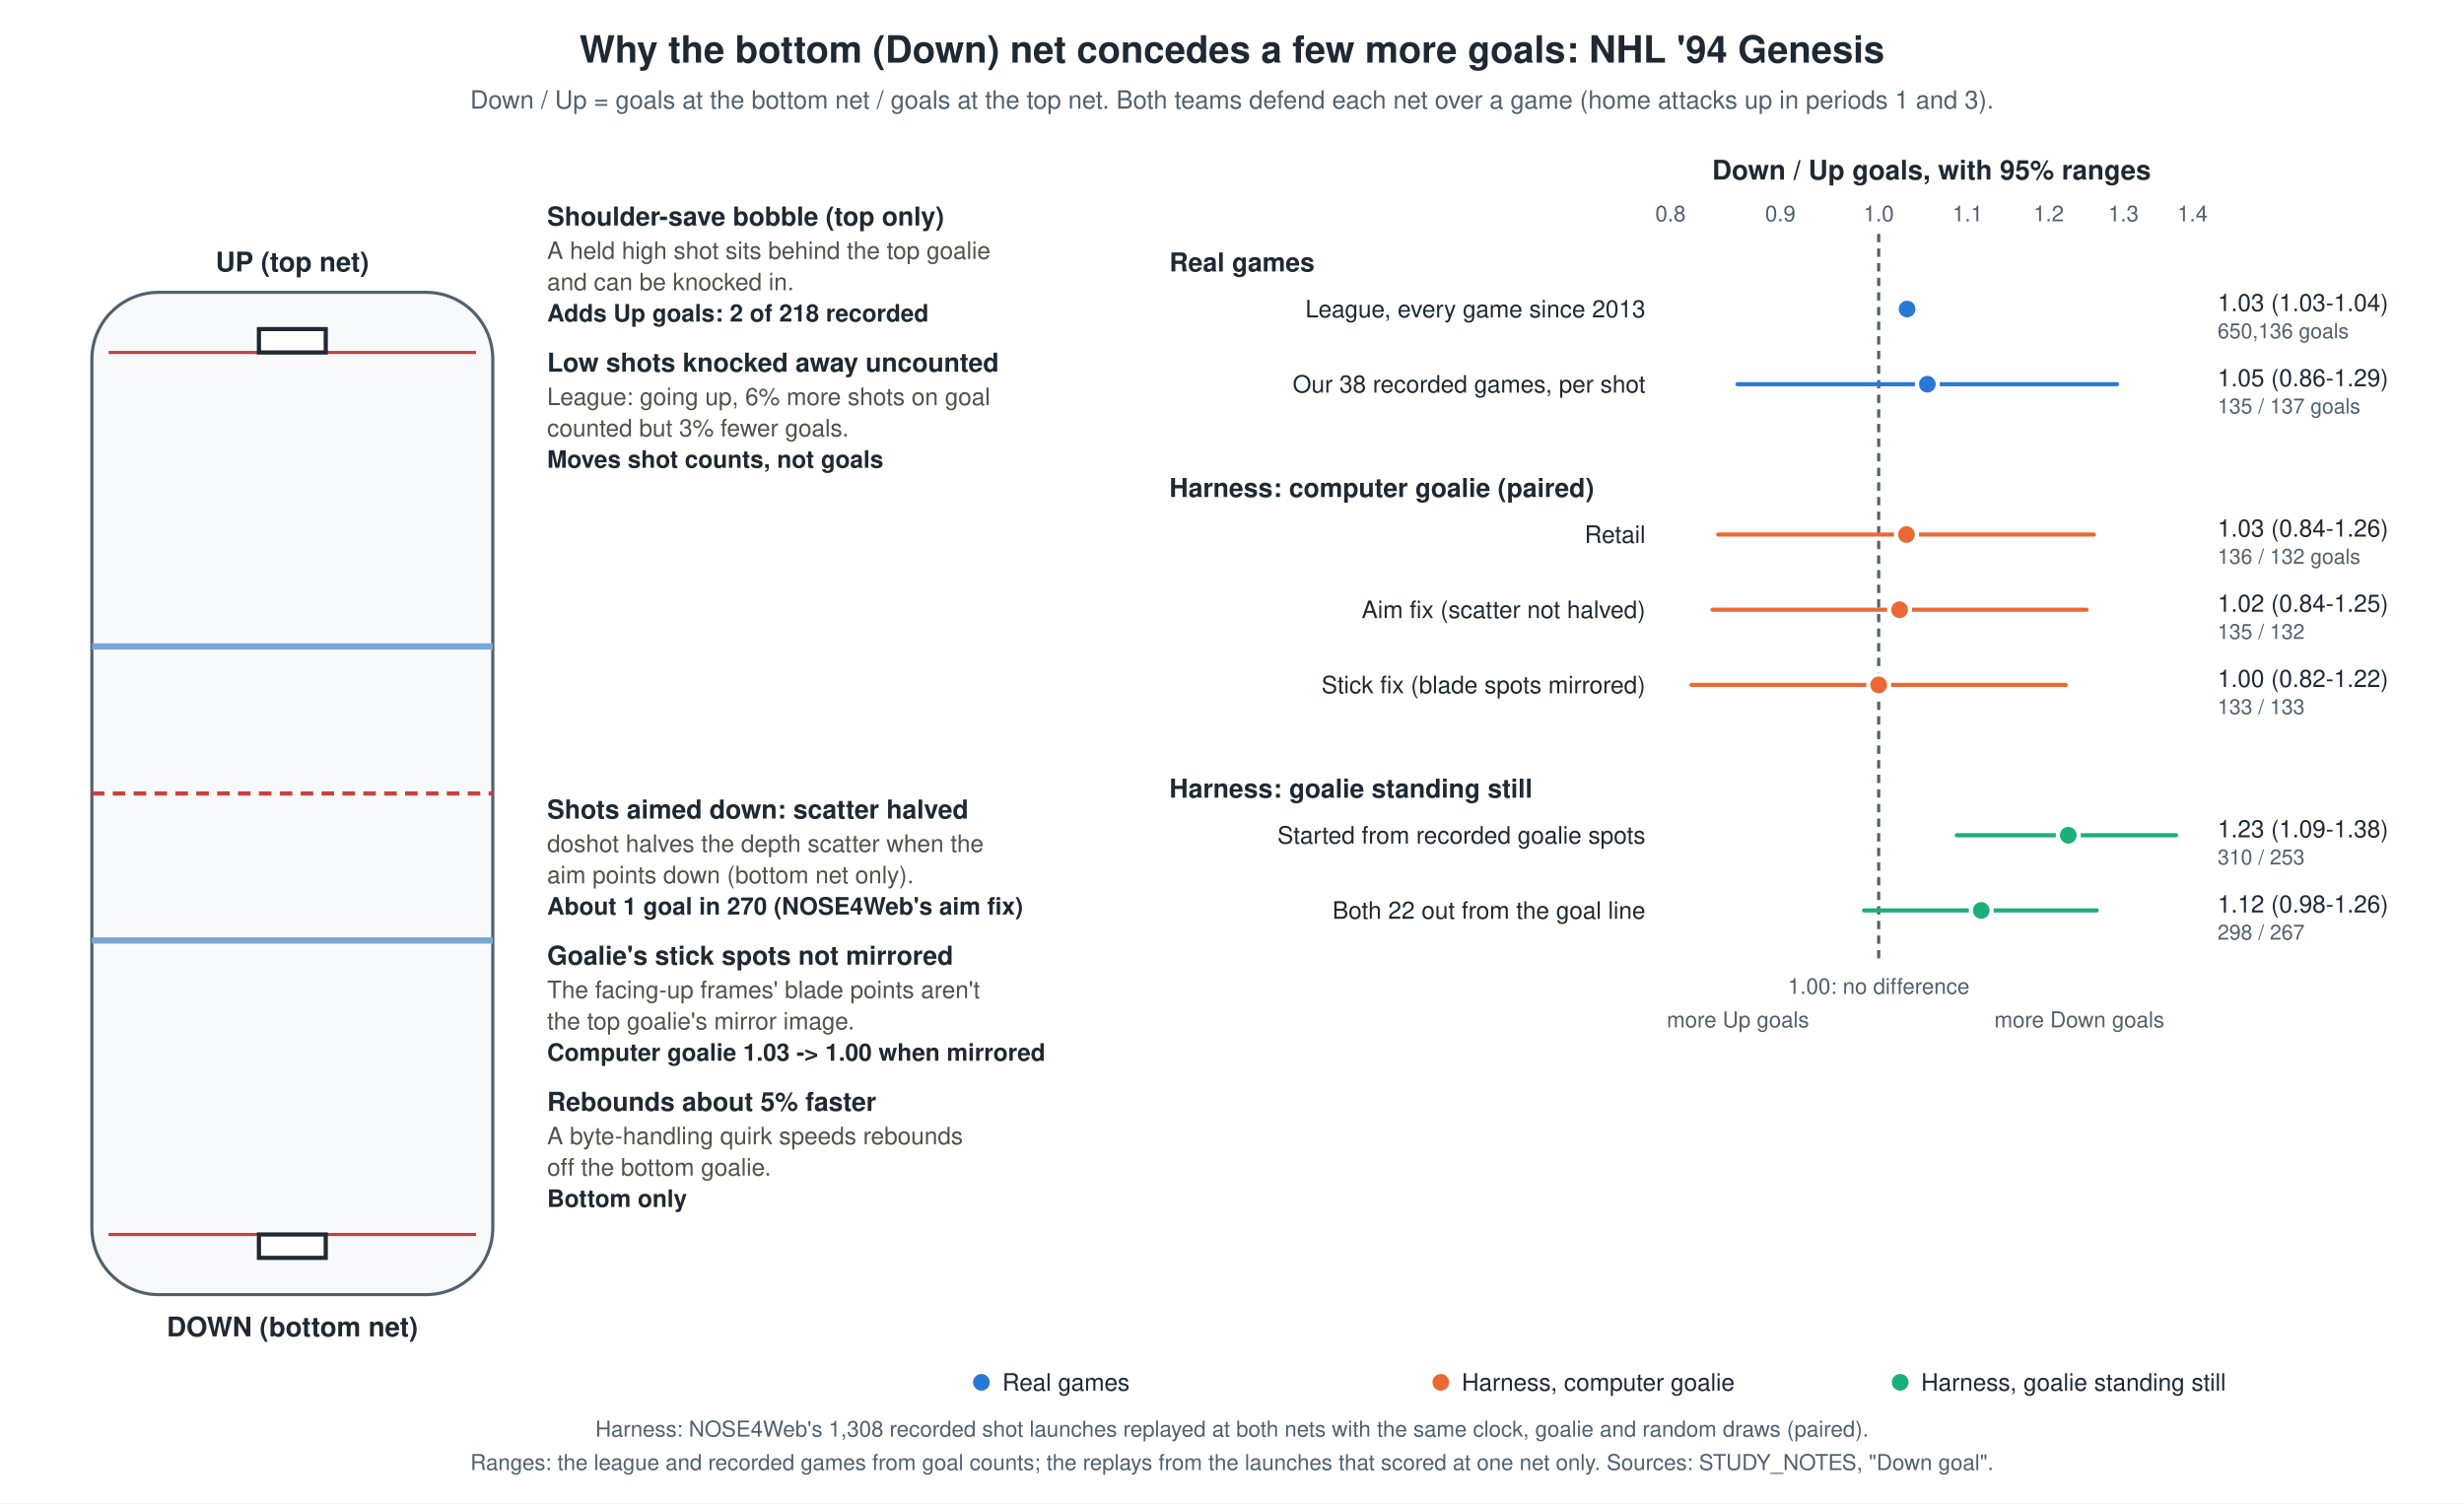
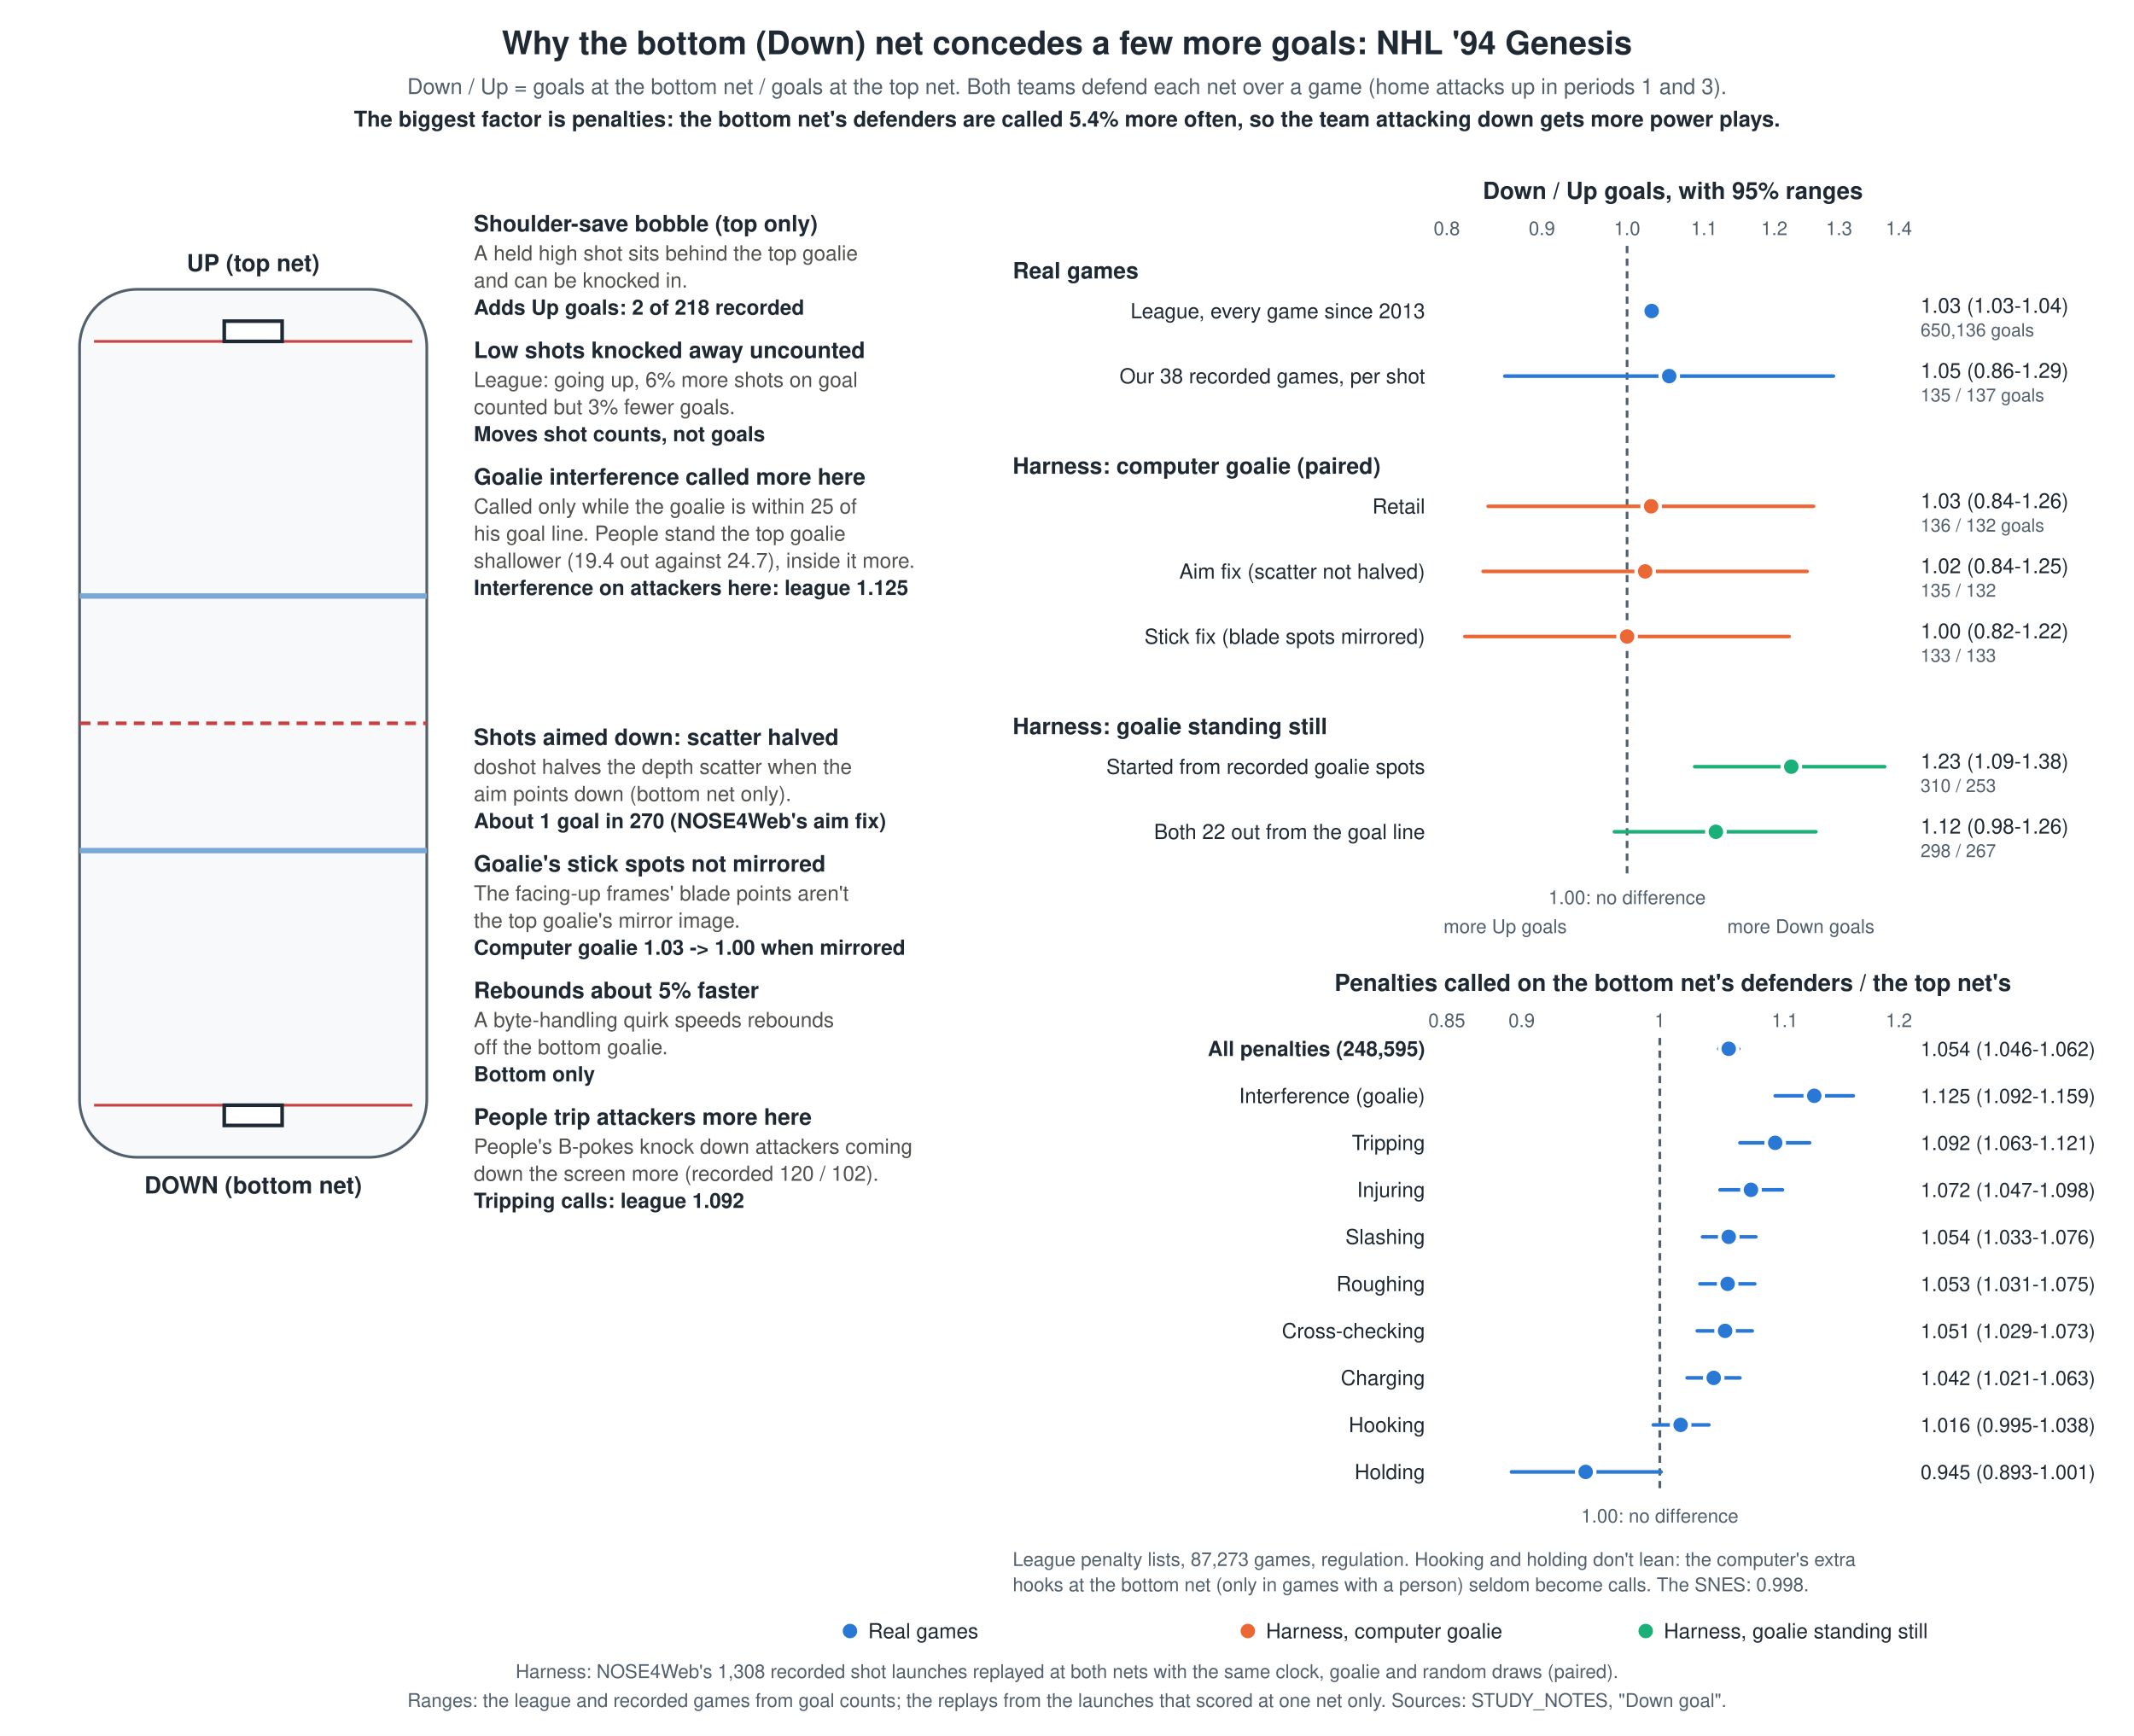
- <svg xmlns="http://www.w3.org/2000/svg" width="1180" height="720" viewBox="0 0 1180 720" font-family="Segoe UI, Helvetica, Arial, sans-serif">
-   <rect width="1180" height="720" fill="#ffffff" />
+ <svg xmlns="http://www.w3.org/2000/svg" width="1180" height="960" viewBox="0 0 1180 960" font-family="Segoe UI, Helvetica, Arial, sans-serif">
+   <rect width="1180" height="960" fill="#ffffff" />
  <defs>
    <marker id="arr" viewBox="0 0 10 10" refX="9" refY="5" markerWidth="7" markerHeight="7" orient="auto-start-reverse">
      <path d="M0,0 L10,5 L0,10 z" fill="#1f2933" />
    </marker>
  </defs>
  <text x="590.0" y="30.0" font-size="18" fill="#1f2933" text-anchor="middle" font-weight="bold">Why the bottom (Down) net concedes a few more goals: NHL '94 Genesis</text>
  <text x="590.0" y="52.0" font-size="12" fill="#52606d" text-anchor="middle" font-weight="normal">Down / Up = goals at the bottom net / goals at the top net. Both teams defend each net over a game (home attacks up in periods 1 and 3).</text>
-   <rect x="44.0" y="140.0" width="192.0" height="480.0" rx="32.0" fill="#f7f9fb" stroke="#52606d" stroke-width="1.5" />
-   <line x1="52.0" y1="168.8" x2="228.0" y2="168.8" stroke="#c94040" stroke-width="1.5" />
-   <line x1="52.0" y1="591.2" x2="228.0" y2="591.2" stroke="#c94040" stroke-width="1.5" />
-   <line x1="44.0" y1="309.6" x2="236.0" y2="309.6" stroke="#7aa7d6" stroke-width="3" />
-   <line x1="44.0" y1="450.4" x2="236.0" y2="450.4" stroke="#7aa7d6" stroke-width="3" />
-   <line x1="44.0" y1="380.0" x2="236.0" y2="380.0" stroke="#c94040" stroke-width="2" stroke-dasharray="6 4" />
-   <rect x="124.0" y="157.6" width="32.0" height="11.2" fill="#ffffff" stroke="#1f2933" stroke-width="2" />
-   <rect x="124.0" y="591.2" width="32.0" height="11.2" fill="#ffffff" stroke="#1f2933" stroke-width="2" />
-   <text x="140.0" y="130.0" font-size="13" fill="#1f2933" text-anchor="middle" font-weight="bold">UP (top net)</text>
-   <text x="140.0" y="640.0" font-size="13" fill="#1f2933" text-anchor="middle" font-weight="bold">DOWN (bottom net)</text>
-   <text x="262.0" y="108.0" font-size="12.5" fill="#1f2933" text-anchor="start" font-weight="bold">Shoulder-save bobble (top only)</text>
-   <text x="262.0" y="124.0" font-size="11.5" fill="#52514e" text-anchor="start" font-weight="normal">A held high shot sits behind the top goalie</text>
-   <text x="262.0" y="139.0" font-size="11.5" fill="#52514e" text-anchor="start" font-weight="normal">and can be knocked in.</text>
-   <text x="262.0" y="154.0" font-size="11.5" fill="#1f2933" text-anchor="start" font-weight="bold">Adds Up goals: 2 of 218 recorded</text>
-   <text x="262.0" y="178.0" font-size="12.5" fill="#1f2933" text-anchor="start" font-weight="bold">Low shots knocked away uncounted</text>
-   <text x="262.0" y="194.0" font-size="11.5" fill="#52514e" text-anchor="start" font-weight="normal">League: going up, 6% more shots on goal</text>
-   <text x="262.0" y="209.0" font-size="11.5" fill="#52514e" text-anchor="start" font-weight="normal">counted but 3% fewer goals.</text>
-   <text x="262.0" y="224.0" font-size="11.5" fill="#1f2933" text-anchor="start" font-weight="bold">Moves shot counts, not goals</text>
-   <text x="262.0" y="392.0" font-size="12.5" fill="#1f2933" text-anchor="start" font-weight="bold">Shots aimed down: scatter halved</text>
-   <text x="262.0" y="408.0" font-size="11.5" fill="#52514e" text-anchor="start" font-weight="normal">doshot halves the depth scatter when the</text>
-   <text x="262.0" y="423.0" font-size="11.5" fill="#52514e" text-anchor="start" font-weight="normal">aim points down (bottom net only).</text>
-   <text x="262.0" y="438.0" font-size="11.5" fill="#1f2933" text-anchor="start" font-weight="bold">About 1 goal in 270 (NOSE4Web's aim fix)</text>
-   <text x="262.0" y="462.0" font-size="12.5" fill="#1f2933" text-anchor="start" font-weight="bold">Goalie's stick spots not mirrored</text>
-   <text x="262.0" y="478.0" font-size="11.5" fill="#52514e" text-anchor="start" font-weight="normal">The facing-up frames' blade points aren't</text>
-   <text x="262.0" y="493.0" font-size="11.5" fill="#52514e" text-anchor="start" font-weight="normal">the top goalie's mirror image.</text>
-   <text x="262.0" y="508.0" font-size="11.5" fill="#1f2933" text-anchor="start" font-weight="bold">Computer goalie 1.03 -&gt; 1.00 when mirrored</text>
-   <text x="262.0" y="532.0" font-size="12.5" fill="#1f2933" text-anchor="start" font-weight="bold">Rebounds about 5% faster</text>
-   <text x="262.0" y="548.0" font-size="11.5" fill="#52514e" text-anchor="start" font-weight="normal">A byte-handling quirk speeds rebounds</text>
-   <text x="262.0" y="563.0" font-size="11.5" fill="#52514e" text-anchor="start" font-weight="normal">off the bottom goalie.</text>
-   <text x="262.0" y="578.0" font-size="11.5" fill="#1f2933" text-anchor="start" font-weight="bold">Bottom only</text>
-   <text x="925.0" y="86.0" font-size="13" fill="#1f2933" text-anchor="middle" font-weight="bold">Down / Up goals, with 95% ranges</text>
-   <text x="800.0" y="106.0" font-size="10.5" fill="#52606d" text-anchor="middle" font-weight="normal">0.8</text>
-   <text x="852.6" y="106.0" font-size="10.5" fill="#52606d" text-anchor="middle" font-weight="normal">0.9</text>
-   <text x="899.7" y="106.0" font-size="10.5" fill="#52606d" text-anchor="middle" font-weight="normal">1.0</text>
-   <text x="942.3" y="106.0" font-size="10.5" fill="#52606d" text-anchor="middle" font-weight="normal">1.1</text>
-   <text x="981.1" y="106.0" font-size="10.5" fill="#52606d" text-anchor="middle" font-weight="normal">1.2</text>
-   <text x="1016.9" y="106.0" font-size="10.5" fill="#52606d" text-anchor="middle" font-weight="normal">1.3</text>
-   <text x="1050.0" y="106.0" font-size="10.5" fill="#52606d" text-anchor="middle" font-weight="normal">1.4</text>
-   <text x="560.0" y="130.0" font-size="12.5" fill="#1f2933" text-anchor="start" font-weight="bold">Real games</text>
-   <text x="788.0" y="152.0" font-size="11.5" fill="#1f2933" text-anchor="end" font-weight="normal">League, every game since 2013</text>
-   <text x="1062.0" y="149.0" font-size="11.5" fill="#1f2933" text-anchor="start" font-weight="normal">1.03 (1.03-1.04)</text>
-   <text x="1062.0" y="162.0" font-size="10" fill="#52606d" text-anchor="start" font-weight="normal">650,136 goals</text>
-   <text x="788.0" y="188.0" font-size="11.5" fill="#1f2933" text-anchor="end" font-weight="normal">Our 38 recorded games, per shot</text>
-   <text x="1062.0" y="185.0" font-size="11.5" fill="#1f2933" text-anchor="start" font-weight="normal">1.05 (0.86-1.29)</text>
-   <text x="1062.0" y="198.0" font-size="10" fill="#52606d" text-anchor="start" font-weight="normal">135 / 137 goals</text>
-   <text x="560.0" y="238.0" font-size="12.5" fill="#1f2933" text-anchor="start" font-weight="bold">Harness: computer goalie (paired)</text>
-   <text x="788.0" y="260.0" font-size="11.5" fill="#1f2933" text-anchor="end" font-weight="normal">Retail</text>
-   <text x="1062.0" y="257.0" font-size="11.5" fill="#1f2933" text-anchor="start" font-weight="normal">1.03 (0.84-1.26)</text>
-   <text x="1062.0" y="270.0" font-size="10" fill="#52606d" text-anchor="start" font-weight="normal">136 / 132 goals</text>
-   <text x="788.0" y="296.0" font-size="11.5" fill="#1f2933" text-anchor="end" font-weight="normal">Aim fix (scatter not halved)</text>
-   <text x="1062.0" y="293.0" font-size="11.5" fill="#1f2933" text-anchor="start" font-weight="normal">1.02 (0.84-1.25)</text>
-   <text x="1062.0" y="306.0" font-size="10" fill="#52606d" text-anchor="start" font-weight="normal">135 / 132</text>
-   <text x="788.0" y="332.0" font-size="11.5" fill="#1f2933" text-anchor="end" font-weight="normal">Stick fix (blade spots mirrored)</text>
-   <text x="1062.0" y="329.0" font-size="11.5" fill="#1f2933" text-anchor="start" font-weight="normal">1.00 (0.82-1.22)</text>
-   <text x="1062.0" y="342.0" font-size="10" fill="#52606d" text-anchor="start" font-weight="normal">133 / 133</text>
-   <text x="560.0" y="382.0" font-size="12.5" fill="#1f2933" text-anchor="start" font-weight="bold">Harness: goalie standing still</text>
-   <text x="788.0" y="404.0" font-size="11.5" fill="#1f2933" text-anchor="end" font-weight="normal">Started from recorded goalie spots</text>
-   <text x="1062.0" y="401.0" font-size="11.5" fill="#1f2933" text-anchor="start" font-weight="normal">1.23 (1.09-1.38)</text>
-   <text x="1062.0" y="414.0" font-size="10" fill="#52606d" text-anchor="start" font-weight="normal">310 / 253</text>
-   <text x="788.0" y="440.0" font-size="11.5" fill="#1f2933" text-anchor="end" font-weight="normal">Both 22 out from the goal line</text>
-   <text x="1062.0" y="437.0" font-size="11.5" fill="#1f2933" text-anchor="start" font-weight="normal">1.12 (0.98-1.26)</text>
-   <text x="1062.0" y="450.0" font-size="10" fill="#52606d" text-anchor="start" font-weight="normal">298 / 267</text>
-   <line x1="899.7" y1="112.0" x2="899.7" y2="460.0" stroke="#52606d" stroke-width="1.5" stroke-dasharray="4 3" />
-   <line x1="911.0" y1="148.0" x2="915.6" y2="148.0" stroke="#2a78d6" stroke-width="2" stroke-linecap="round" />
-   <circle cx="913.3" cy="148.0" r="5.0" fill="#2a78d6" fill-opacity="1" stroke="#ffffff" stroke-width="2" />
-   <line x1="832.1" y1="184.0" x2="1013.8" y2="184.0" stroke="#2a78d6" stroke-width="2" stroke-linecap="round" />
-   <circle cx="923.0" cy="184.0" r="5.0" fill="#2a78d6" fill-opacity="1" stroke="#ffffff" stroke-width="2" />
-   <line x1="822.9" y1="256.0" x2="1002.8" y2="256.0" stroke="#eb6834" stroke-width="2" stroke-linecap="round" />
-   <circle cx="913.0" cy="256.0" r="5.0" fill="#eb6834" fill-opacity="1" stroke="#ffffff" stroke-width="2" />
-   <line x1="820.1" y1="292.0" x2="999.2" y2="292.0" stroke="#eb6834" stroke-width="2" stroke-linecap="round" />
-   <circle cx="909.7" cy="292.0" r="5.0" fill="#eb6834" fill-opacity="1" stroke="#ffffff" stroke-width="2" />
-   <line x1="810.0" y1="328.0" x2="989.3" y2="328.0" stroke="#eb6834" stroke-width="2" stroke-linecap="round" />
-   <circle cx="899.7" cy="328.0" r="5.0" fill="#eb6834" fill-opacity="1" stroke="#ffffff" stroke-width="2" />
-   <line x1="937.1" y1="400.0" x2="1042.1" y2="400.0" stroke="#1baf7a" stroke-width="2" stroke-linecap="round" />
-   <circle cx="990.5" cy="400.0" r="5.0" fill="#1baf7a" fill-opacity="1" stroke="#ffffff" stroke-width="2" />
-   <line x1="892.7" y1="436.0" x2="1004.1" y2="436.0" stroke="#1baf7a" stroke-width="2" stroke-linecap="round" />
-   <circle cx="948.8" cy="436.0" r="5.0" fill="#1baf7a" fill-opacity="1" stroke="#ffffff" stroke-width="2" />
-   <text x="899.7" y="476.0" font-size="10.5" fill="#52606d" text-anchor="middle" font-weight="normal">1.00: no difference</text>
-   <text x="832.3" y="492.0" font-size="10.5" fill="#52606d" text-anchor="middle" font-weight="normal">more Up goals</text>
-   <text x="995.8" y="492.0" font-size="10.5" fill="#52606d" text-anchor="middle" font-weight="normal">more Down goals</text>
-   <circle cx="470.0" cy="662.0" r="5.0" fill="#2a78d6" fill-opacity="1" stroke="#ffffff" stroke-width="2" />
-   <text x="480.0" y="666.0" font-size="11.5" fill="#1f2933" text-anchor="start" font-weight="normal">Real games</text>
-   <circle cx="690.0" cy="662.0" r="5.0" fill="#eb6834" fill-opacity="1" stroke="#ffffff" stroke-width="2" />
-   <text x="700.0" y="666.0" font-size="11.5" fill="#1f2933" text-anchor="start" font-weight="normal">Harness, computer goalie</text>
-   <circle cx="910.0" cy="662.0" r="5.0" fill="#1baf7a" fill-opacity="1" stroke="#ffffff" stroke-width="2" />
-   <text x="920.0" y="666.0" font-size="11.5" fill="#1f2933" text-anchor="start" font-weight="normal">Harness, goalie standing still</text>
-   <text x="590.0" y="688.0" font-size="10.5" fill="#52606d" text-anchor="middle" font-weight="normal">Harness: NOSE4Web's 1,308 recorded shot launches replayed at both nets with the same clock, goalie and random draws (paired).</text>
-   <text x="590.0" y="704.0" font-size="10.5" fill="#52606d" text-anchor="middle" font-weight="normal">Ranges: the league and recorded games from goal counts; the replays from the launches that scored at one net only. Sources: STUDY_NOTES, "Down goal".</text>
+   <text x="590.0" y="70.0" font-size="12" fill="#1f2933" text-anchor="middle" font-weight="bold">The biggest factor is penalties: the bottom net's defenders are called 5.4% more often, so the team attacking down gets more power plays.</text>
+   <rect x="44.0" y="160.0" width="192.0" height="480.0" rx="32.0" fill="#f7f9fb" stroke="#52606d" stroke-width="1.5" />
+   <line x1="52.0" y1="188.8" x2="228.0" y2="188.8" stroke="#c94040" stroke-width="1.5" />
+   <line x1="52.0" y1="611.2" x2="228.0" y2="611.2" stroke="#c94040" stroke-width="1.5" />
+   <line x1="44.0" y1="329.6" x2="236.0" y2="329.6" stroke="#7aa7d6" stroke-width="3" />
+   <line x1="44.0" y1="470.4" x2="236.0" y2="470.4" stroke="#7aa7d6" stroke-width="3" />
+   <line x1="44.0" y1="400.0" x2="236.0" y2="400.0" stroke="#c94040" stroke-width="2" stroke-dasharray="6 4" />
+   <rect x="124.0" y="177.6" width="32.0" height="11.2" fill="#ffffff" stroke="#1f2933" stroke-width="2" />
+   <rect x="124.0" y="611.2" width="32.0" height="11.2" fill="#ffffff" stroke="#1f2933" stroke-width="2" />
+   <text x="140.0" y="150.0" font-size="13" fill="#1f2933" text-anchor="middle" font-weight="bold">UP (top net)</text>
+   <text x="140.0" y="660.0" font-size="13" fill="#1f2933" text-anchor="middle" font-weight="bold">DOWN (bottom net)</text>
+   <text x="262.0" y="128.0" font-size="12.5" fill="#1f2933" text-anchor="start" font-weight="bold">Shoulder-save bobble (top only)</text>
+   <text x="262.0" y="144.0" font-size="11.5" fill="#52514e" text-anchor="start" font-weight="normal">A held high shot sits behind the top goalie</text>
+   <text x="262.0" y="159.0" font-size="11.5" fill="#52514e" text-anchor="start" font-weight="normal">and can be knocked in.</text>
+   <text x="262.0" y="174.0" font-size="11.5" fill="#1f2933" text-anchor="start" font-weight="bold">Adds Up goals: 2 of 218 recorded</text>
+   <text x="262.0" y="198.0" font-size="12.5" fill="#1f2933" text-anchor="start" font-weight="bold">Low shots knocked away uncounted</text>
+   <text x="262.0" y="214.0" font-size="11.5" fill="#52514e" text-anchor="start" font-weight="normal">League: going up, 6% more shots on goal</text>
+   <text x="262.0" y="229.0" font-size="11.5" fill="#52514e" text-anchor="start" font-weight="normal">counted but 3% fewer goals.</text>
+   <text x="262.0" y="244.0" font-size="11.5" fill="#1f2933" text-anchor="start" font-weight="bold">Moves shot counts, not goals</text>
+   <text x="262.0" y="268.0" font-size="12.5" fill="#1f2933" text-anchor="start" font-weight="bold">Goalie interference called more here</text>
+   <text x="262.0" y="284.0" font-size="11.5" fill="#52514e" text-anchor="start" font-weight="normal">Called only while the goalie is within 25 of</text>
+   <text x="262.0" y="299.0" font-size="11.5" fill="#52514e" text-anchor="start" font-weight="normal">his goal line. People stand the top goalie</text>
+   <text x="262.0" y="314.0" font-size="11.5" fill="#52514e" text-anchor="start" font-weight="normal">shallower (19.4 out against 24.7), inside it more.</text>
+   <text x="262.0" y="329.0" font-size="11.5" fill="#1f2933" text-anchor="start" font-weight="bold">Interference on attackers here: league 1.125</text>
+   <text x="262.0" y="412.0" font-size="12.5" fill="#1f2933" text-anchor="start" font-weight="bold">Shots aimed down: scatter halved</text>
+   <text x="262.0" y="428.0" font-size="11.5" fill="#52514e" text-anchor="start" font-weight="normal">doshot halves the depth scatter when the</text>
+   <text x="262.0" y="443.0" font-size="11.5" fill="#52514e" text-anchor="start" font-weight="normal">aim points down (bottom net only).</text>
+   <text x="262.0" y="458.0" font-size="11.5" fill="#1f2933" text-anchor="start" font-weight="bold">About 1 goal in 270 (NOSE4Web's aim fix)</text>
+   <text x="262.0" y="482.0" font-size="12.5" fill="#1f2933" text-anchor="start" font-weight="bold">Goalie's stick spots not mirrored</text>
+   <text x="262.0" y="498.0" font-size="11.5" fill="#52514e" text-anchor="start" font-weight="normal">The facing-up frames' blade points aren't</text>
+   <text x="262.0" y="513.0" font-size="11.5" fill="#52514e" text-anchor="start" font-weight="normal">the top goalie's mirror image.</text>
+   <text x="262.0" y="528.0" font-size="11.5" fill="#1f2933" text-anchor="start" font-weight="bold">Computer goalie 1.03 -&gt; 1.00 when mirrored</text>
+   <text x="262.0" y="552.0" font-size="12.5" fill="#1f2933" text-anchor="start" font-weight="bold">Rebounds about 5% faster</text>
+   <text x="262.0" y="568.0" font-size="11.5" fill="#52514e" text-anchor="start" font-weight="normal">A byte-handling quirk speeds rebounds</text>
+   <text x="262.0" y="583.0" font-size="11.5" fill="#52514e" text-anchor="start" font-weight="normal">off the bottom goalie.</text>
+   <text x="262.0" y="598.0" font-size="11.5" fill="#1f2933" text-anchor="start" font-weight="bold">Bottom only</text>
+   <text x="262.0" y="622.0" font-size="12.5" fill="#1f2933" text-anchor="start" font-weight="bold">People trip attackers more here</text>
+   <text x="262.0" y="638.0" font-size="11.5" fill="#52514e" text-anchor="start" font-weight="normal">People's B-pokes knock down attackers coming</text>
+   <text x="262.0" y="653.0" font-size="11.5" fill="#52514e" text-anchor="start" font-weight="normal">down the screen more (recorded 120 / 102).</text>
+   <text x="262.0" y="668.0" font-size="11.5" fill="#1f2933" text-anchor="start" font-weight="bold">Tripping calls: league 1.092</text>
+   <text x="925.0" y="110.0" font-size="13" fill="#1f2933" text-anchor="middle" font-weight="bold">Down / Up goals, with 95% ranges</text>
+   <text x="800.0" y="130.0" font-size="10.5" fill="#52606d" text-anchor="middle" font-weight="normal">0.8</text>
+   <text x="852.6" y="130.0" font-size="10.5" fill="#52606d" text-anchor="middle" font-weight="normal">0.9</text>
+   <text x="899.7" y="130.0" font-size="10.5" fill="#52606d" text-anchor="middle" font-weight="normal">1.0</text>
+   <text x="942.3" y="130.0" font-size="10.5" fill="#52606d" text-anchor="middle" font-weight="normal">1.1</text>
+   <text x="981.1" y="130.0" font-size="10.5" fill="#52606d" text-anchor="middle" font-weight="normal">1.2</text>
+   <text x="1016.9" y="130.0" font-size="10.5" fill="#52606d" text-anchor="middle" font-weight="normal">1.3</text>
+   <text x="1050.0" y="130.0" font-size="10.5" fill="#52606d" text-anchor="middle" font-weight="normal">1.4</text>
+   <text x="560.0" y="154.0" font-size="12.5" fill="#1f2933" text-anchor="start" font-weight="bold">Real games</text>
+   <text x="788.0" y="176.0" font-size="11.5" fill="#1f2933" text-anchor="end" font-weight="normal">League, every game since 2013</text>
+   <text x="1062.0" y="173.0" font-size="11.5" fill="#1f2933" text-anchor="start" font-weight="normal">1.03 (1.03-1.04)</text>
+   <text x="1062.0" y="186.0" font-size="10" fill="#52606d" text-anchor="start" font-weight="normal">650,136 goals</text>
+   <text x="788.0" y="212.0" font-size="11.5" fill="#1f2933" text-anchor="end" font-weight="normal">Our 38 recorded games, per shot</text>
+   <text x="1062.0" y="209.0" font-size="11.5" fill="#1f2933" text-anchor="start" font-weight="normal">1.05 (0.86-1.29)</text>
+   <text x="1062.0" y="222.0" font-size="10" fill="#52606d" text-anchor="start" font-weight="normal">135 / 137 goals</text>
+   <text x="560.0" y="262.0" font-size="12.5" fill="#1f2933" text-anchor="start" font-weight="bold">Harness: computer goalie (paired)</text>
+   <text x="788.0" y="284.0" font-size="11.5" fill="#1f2933" text-anchor="end" font-weight="normal">Retail</text>
+   <text x="1062.0" y="281.0" font-size="11.5" fill="#1f2933" text-anchor="start" font-weight="normal">1.03 (0.84-1.26)</text>
+   <text x="1062.0" y="294.0" font-size="10" fill="#52606d" text-anchor="start" font-weight="normal">136 / 132 goals</text>
+   <text x="788.0" y="320.0" font-size="11.5" fill="#1f2933" text-anchor="end" font-weight="normal">Aim fix (scatter not halved)</text>
+   <text x="1062.0" y="317.0" font-size="11.5" fill="#1f2933" text-anchor="start" font-weight="normal">1.02 (0.84-1.25)</text>
+   <text x="1062.0" y="330.0" font-size="10" fill="#52606d" text-anchor="start" font-weight="normal">135 / 132</text>
+   <text x="788.0" y="356.0" font-size="11.5" fill="#1f2933" text-anchor="end" font-weight="normal">Stick fix (blade spots mirrored)</text>
+   <text x="1062.0" y="353.0" font-size="11.5" fill="#1f2933" text-anchor="start" font-weight="normal">1.00 (0.82-1.22)</text>
+   <text x="1062.0" y="366.0" font-size="10" fill="#52606d" text-anchor="start" font-weight="normal">133 / 133</text>
+   <text x="560.0" y="406.0" font-size="12.5" fill="#1f2933" text-anchor="start" font-weight="bold">Harness: goalie standing still</text>
+   <text x="788.0" y="428.0" font-size="11.5" fill="#1f2933" text-anchor="end" font-weight="normal">Started from recorded goalie spots</text>
+   <text x="1062.0" y="425.0" font-size="11.5" fill="#1f2933" text-anchor="start" font-weight="normal">1.23 (1.09-1.38)</text>
+   <text x="1062.0" y="438.0" font-size="10" fill="#52606d" text-anchor="start" font-weight="normal">310 / 253</text>
+   <text x="788.0" y="464.0" font-size="11.5" fill="#1f2933" text-anchor="end" font-weight="normal">Both 22 out from the goal line</text>
+   <text x="1062.0" y="461.0" font-size="11.5" fill="#1f2933" text-anchor="start" font-weight="normal">1.12 (0.98-1.26)</text>
+   <text x="1062.0" y="474.0" font-size="10" fill="#52606d" text-anchor="start" font-weight="normal">298 / 267</text>
+   <line x1="899.7" y1="136.0" x2="899.7" y2="484.0" stroke="#52606d" stroke-width="1.5" stroke-dasharray="4 3" />
+   <line x1="911.0" y1="172.0" x2="915.6" y2="172.0" stroke="#2a78d6" stroke-width="2" stroke-linecap="round" />
+   <circle cx="913.3" cy="172.0" r="5.0" fill="#2a78d6" fill-opacity="1" stroke="#ffffff" stroke-width="2" />
+   <line x1="832.1" y1="208.0" x2="1013.8" y2="208.0" stroke="#2a78d6" stroke-width="2" stroke-linecap="round" />
+   <circle cx="923.0" cy="208.0" r="5.0" fill="#2a78d6" fill-opacity="1" stroke="#ffffff" stroke-width="2" />
+   <line x1="822.9" y1="280.0" x2="1002.8" y2="280.0" stroke="#eb6834" stroke-width="2" stroke-linecap="round" />
+   <circle cx="913.0" cy="280.0" r="5.0" fill="#eb6834" fill-opacity="1" stroke="#ffffff" stroke-width="2" />
+   <line x1="820.1" y1="316.0" x2="999.2" y2="316.0" stroke="#eb6834" stroke-width="2" stroke-linecap="round" />
+   <circle cx="909.7" cy="316.0" r="5.0" fill="#eb6834" fill-opacity="1" stroke="#ffffff" stroke-width="2" />
+   <line x1="810.0" y1="352.0" x2="989.3" y2="352.0" stroke="#eb6834" stroke-width="2" stroke-linecap="round" />
+   <circle cx="899.7" cy="352.0" r="5.0" fill="#eb6834" fill-opacity="1" stroke="#ffffff" stroke-width="2" />
+   <line x1="937.1" y1="424.0" x2="1042.1" y2="424.0" stroke="#1baf7a" stroke-width="2" stroke-linecap="round" />
+   <circle cx="990.5" cy="424.0" r="5.0" fill="#1baf7a" fill-opacity="1" stroke="#ffffff" stroke-width="2" />
+   <line x1="892.7" y1="460.0" x2="1004.1" y2="460.0" stroke="#1baf7a" stroke-width="2" stroke-linecap="round" />
+   <circle cx="948.8" cy="460.0" r="5.0" fill="#1baf7a" fill-opacity="1" stroke="#ffffff" stroke-width="2" />
+   <text x="899.7" y="500.0" font-size="10.5" fill="#52606d" text-anchor="middle" font-weight="normal">1.00: no difference</text>
+   <text x="832.3" y="516.0" font-size="10.5" fill="#52606d" text-anchor="middle" font-weight="normal">more Up goals</text>
+   <text x="995.8" y="516.0" font-size="10.5" fill="#52606d" text-anchor="middle" font-weight="normal">more Down goals</text>
+   <text x="925.0" y="548.0" font-size="13" fill="#1f2933" text-anchor="middle" font-weight="bold">Penalties called on the bottom net's defenders / the top net's</text>
+   <text x="800.0" y="568.0" font-size="10.5" fill="#52606d" text-anchor="middle" font-weight="normal">0.85</text>
+   <text x="841.4" y="568.0" font-size="10.5" fill="#52606d" text-anchor="middle" font-weight="normal">0.9</text>
+   <text x="917.8" y="568.0" font-size="10.5" fill="#52606d" text-anchor="middle" font-weight="normal">1</text>
+   <text x="986.9" y="568.0" font-size="10.5" fill="#52606d" text-anchor="middle" font-weight="normal">1.1</text>
+   <text x="1050.0" y="568.0" font-size="10.5" fill="#52606d" text-anchor="middle" font-weight="normal">1.2</text>
+   <text x="788.0" y="584.0" font-size="11.5" fill="#1f2933" text-anchor="end" font-weight="bold">All penalties (248,595)</text>
+   <text x="1062.0" y="584.0" font-size="11" fill="#1f2933" text-anchor="start" font-weight="normal">1.054 (1.046-1.062)</text>
+   <text x="788.0" y="610.0" font-size="11.5" fill="#1f2933" text-anchor="end" font-weight="normal">Interference (goalie)</text>
+   <text x="1062.0" y="610.0" font-size="11" fill="#1f2933" text-anchor="start" font-weight="normal">1.125 (1.092-1.159)</text>
+   <text x="788.0" y="636.0" font-size="11.5" fill="#1f2933" text-anchor="end" font-weight="normal">Tripping</text>
+   <text x="1062.0" y="636.0" font-size="11" fill="#1f2933" text-anchor="start" font-weight="normal">1.092 (1.063-1.121)</text>
+   <text x="788.0" y="662.0" font-size="11.5" fill="#1f2933" text-anchor="end" font-weight="normal">Injuring</text>
+   <text x="1062.0" y="662.0" font-size="11" fill="#1f2933" text-anchor="start" font-weight="normal">1.072 (1.047-1.098)</text>
+   <text x="788.0" y="688.0" font-size="11.5" fill="#1f2933" text-anchor="end" font-weight="normal">Slashing</text>
+   <text x="1062.0" y="688.0" font-size="11" fill="#1f2933" text-anchor="start" font-weight="normal">1.054 (1.033-1.076)</text>
+   <text x="788.0" y="714.0" font-size="11.5" fill="#1f2933" text-anchor="end" font-weight="normal">Roughing</text>
+   <text x="1062.0" y="714.0" font-size="11" fill="#1f2933" text-anchor="start" font-weight="normal">1.053 (1.031-1.075)</text>
+   <text x="788.0" y="740.0" font-size="11.5" fill="#1f2933" text-anchor="end" font-weight="normal">Cross-checking</text>
+   <text x="1062.0" y="740.0" font-size="11" fill="#1f2933" text-anchor="start" font-weight="normal">1.051 (1.029-1.073)</text>
+   <text x="788.0" y="766.0" font-size="11.5" fill="#1f2933" text-anchor="end" font-weight="normal">Charging</text>
+   <text x="1062.0" y="766.0" font-size="11" fill="#1f2933" text-anchor="start" font-weight="normal">1.042 (1.021-1.063)</text>
+   <text x="788.0" y="792.0" font-size="11.5" fill="#1f2933" text-anchor="end" font-weight="normal">Hooking</text>
+   <text x="1062.0" y="792.0" font-size="11" fill="#1f2933" text-anchor="start" font-weight="normal">1.016 (0.995-1.038)</text>
+   <text x="788.0" y="818.0" font-size="11.5" fill="#1f2933" text-anchor="end" font-weight="normal">Holding</text>
+   <text x="1062.0" y="818.0" font-size="11" fill="#1f2933" text-anchor="start" font-weight="normal">0.945 (0.893-1.001)</text>
+   <line x1="917.8" y1="574.0" x2="917.8" y2="826.0" stroke="#52606d" stroke-width="1.5" stroke-dasharray="4 3" />
+   <line x1="950.4" y1="580.0" x2="961.4" y2="580.0" stroke="#2a78d6" stroke-width="2" stroke-linecap="round" />
+   <circle cx="955.9" cy="580.0" r="5.0" fill="#2a78d6" fill-opacity="1" stroke="#ffffff" stroke-width="2" />
+   <line x1="981.6" y1="606.0" x2="1024.8" y2="606.0" stroke="#2a78d6" stroke-width="2" stroke-linecap="round" />
+   <circle cx="1003.2" cy="606.0" r="5.0" fill="#2a78d6" fill-opacity="1" stroke="#ffffff" stroke-width="2" />
+   <line x1="962.1" y1="632.0" x2="1000.6" y2="632.0" stroke="#2a78d6" stroke-width="2" stroke-linecap="round" />
+   <circle cx="981.6" cy="632.0" r="5.0" fill="#2a78d6" fill-opacity="1" stroke="#ffffff" stroke-width="2" />
+   <line x1="951.1" y1="658.0" x2="985.6" y2="658.0" stroke="#2a78d6" stroke-width="2" stroke-linecap="round" />
+   <circle cx="968.2" cy="658.0" r="5.0" fill="#2a78d6" fill-opacity="1" stroke="#ffffff" stroke-width="2" />
+   <line x1="941.4" y1="684.0" x2="970.9" y2="684.0" stroke="#2a78d6" stroke-width="2" stroke-linecap="round" />
+   <circle cx="955.9" cy="684.0" r="5.0" fill="#2a78d6" fill-opacity="1" stroke="#ffffff" stroke-width="2" />
+   <line x1="940.0" y1="710.0" x2="970.3" y2="710.0" stroke="#2a78d6" stroke-width="2" stroke-linecap="round" />
+   <circle cx="955.3" cy="710.0" r="5.0" fill="#2a78d6" fill-opacity="1" stroke="#ffffff" stroke-width="2" />
+   <line x1="938.5" y1="736.0" x2="968.9" y2="736.0" stroke="#2a78d6" stroke-width="2" stroke-linecap="round" />
+   <circle cx="953.9" cy="736.0" r="5.0" fill="#2a78d6" fill-opacity="1" stroke="#ffffff" stroke-width="2" />
+   <line x1="932.9" y1="762.0" x2="962.1" y2="762.0" stroke="#2a78d6" stroke-width="2" stroke-linecap="round" />
+   <circle cx="947.6" cy="762.0" r="5.0" fill="#2a78d6" fill-opacity="1" stroke="#ffffff" stroke-width="2" />
+   <line x1="914.2" y1="788.0" x2="944.9" y2="788.0" stroke="#2a78d6" stroke-width="2" stroke-linecap="round" />
+   <circle cx="929.3" cy="788.0" r="5.0" fill="#2a78d6" fill-opacity="1" stroke="#ffffff" stroke-width="2" />
+   <line x1="835.8" y1="814.0" x2="918.5" y2="814.0" stroke="#2a78d6" stroke-width="2" stroke-linecap="round" />
+   <circle cx="876.8" cy="814.0" r="5.0" fill="#2a78d6" fill-opacity="1" stroke="#ffffff" stroke-width="2" />
+   <text x="917.8" y="842.0" font-size="10.5" fill="#52606d" text-anchor="middle" font-weight="normal">1.00: no difference</text>
+   <text x="560.0" y="866.0" font-size="10.5" fill="#52606d" text-anchor="start" font-weight="normal">League penalty lists, 87,273 games, regulation. Hooking and holding don't lean: the computer's extra</text>
+   <text x="560.0" y="880.0" font-size="10.5" fill="#52606d" text-anchor="start" font-weight="normal">hooks at the bottom net (only in games with a person) seldom become calls. The SNES: 0.998.</text>
+   <circle cx="470.0" cy="902.0" r="5.0" fill="#2a78d6" fill-opacity="1" stroke="#ffffff" stroke-width="2" />
+   <text x="480.0" y="906.0" font-size="11.5" fill="#1f2933" text-anchor="start" font-weight="normal">Real games</text>
+   <circle cx="690.0" cy="902.0" r="5.0" fill="#eb6834" fill-opacity="1" stroke="#ffffff" stroke-width="2" />
+   <text x="700.0" y="906.0" font-size="11.5" fill="#1f2933" text-anchor="start" font-weight="normal">Harness, computer goalie</text>
+   <circle cx="910.0" cy="902.0" r="5.0" fill="#1baf7a" fill-opacity="1" stroke="#ffffff" stroke-width="2" />
+   <text x="920.0" y="906.0" font-size="11.5" fill="#1f2933" text-anchor="start" font-weight="normal">Harness, goalie standing still</text>
+   <text x="590.0" y="928.0" font-size="10.5" fill="#52606d" text-anchor="middle" font-weight="normal">Harness: NOSE4Web's 1,308 recorded shot launches replayed at both nets with the same clock, goalie and random draws (paired).</text>
+   <text x="590.0" y="944.0" font-size="10.5" fill="#52606d" text-anchor="middle" font-weight="normal">Ranges: the league and recorded games from goal counts; the replays from the launches that scored at one net only. Sources: STUDY_NOTES, "Down goal".</text>
</svg>
